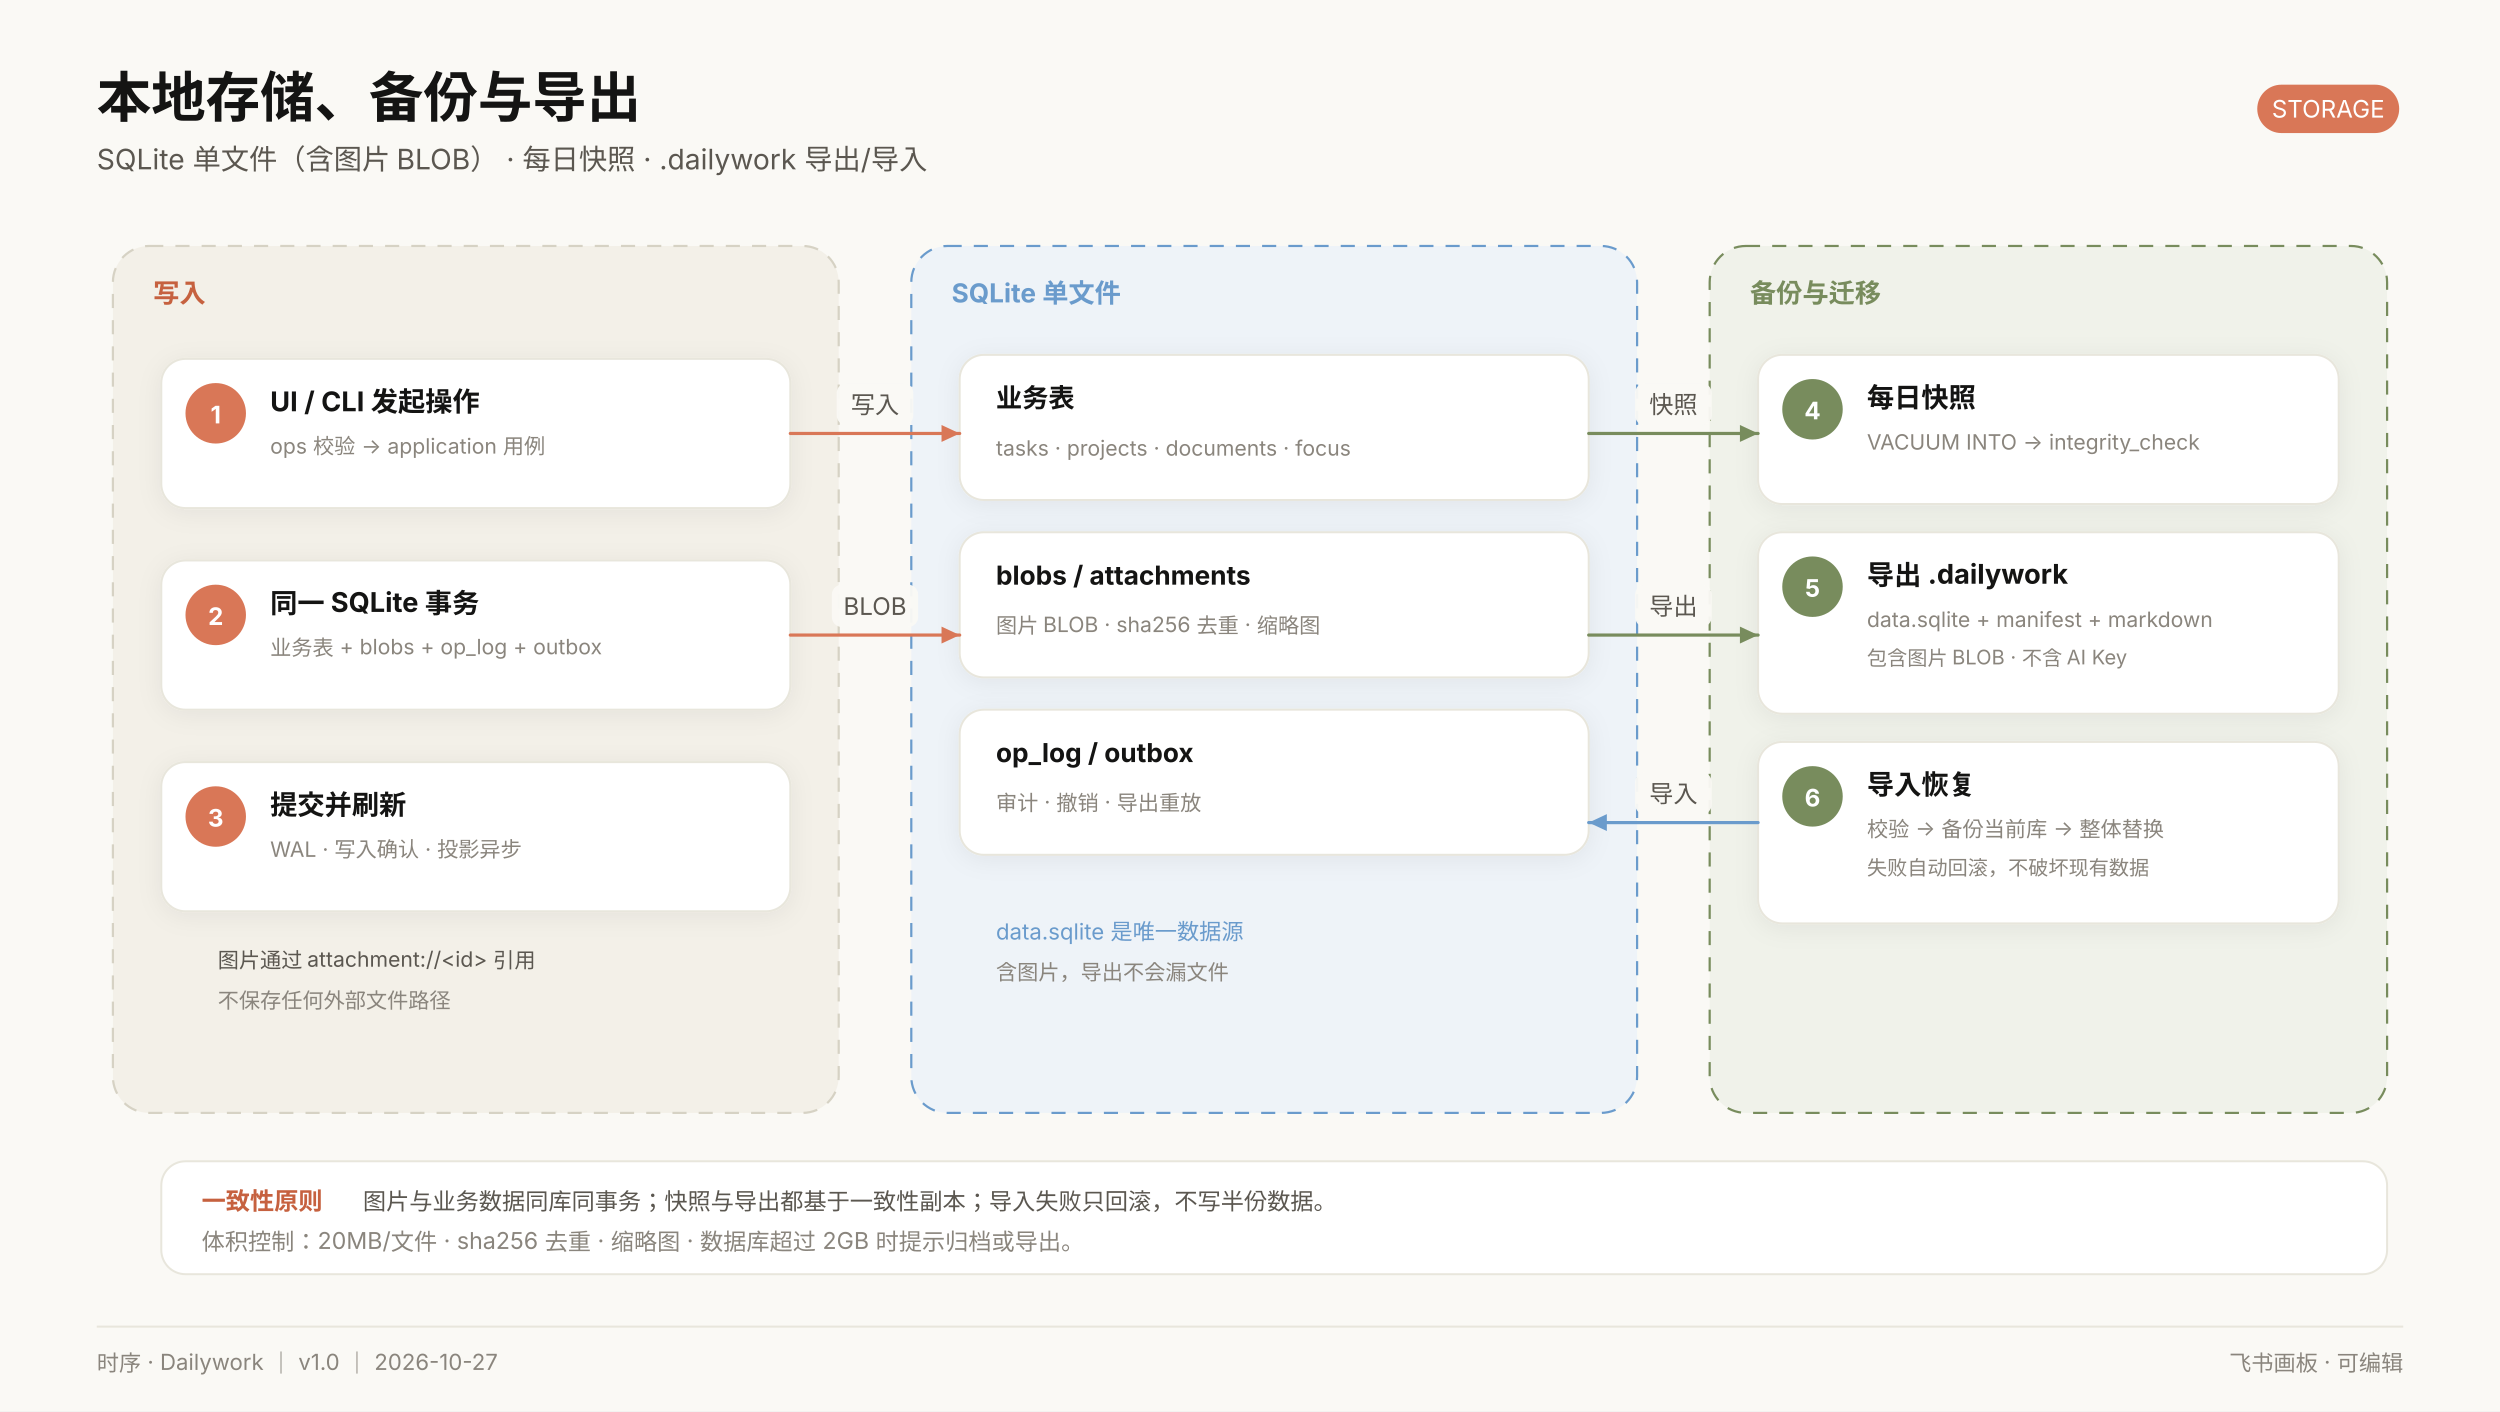
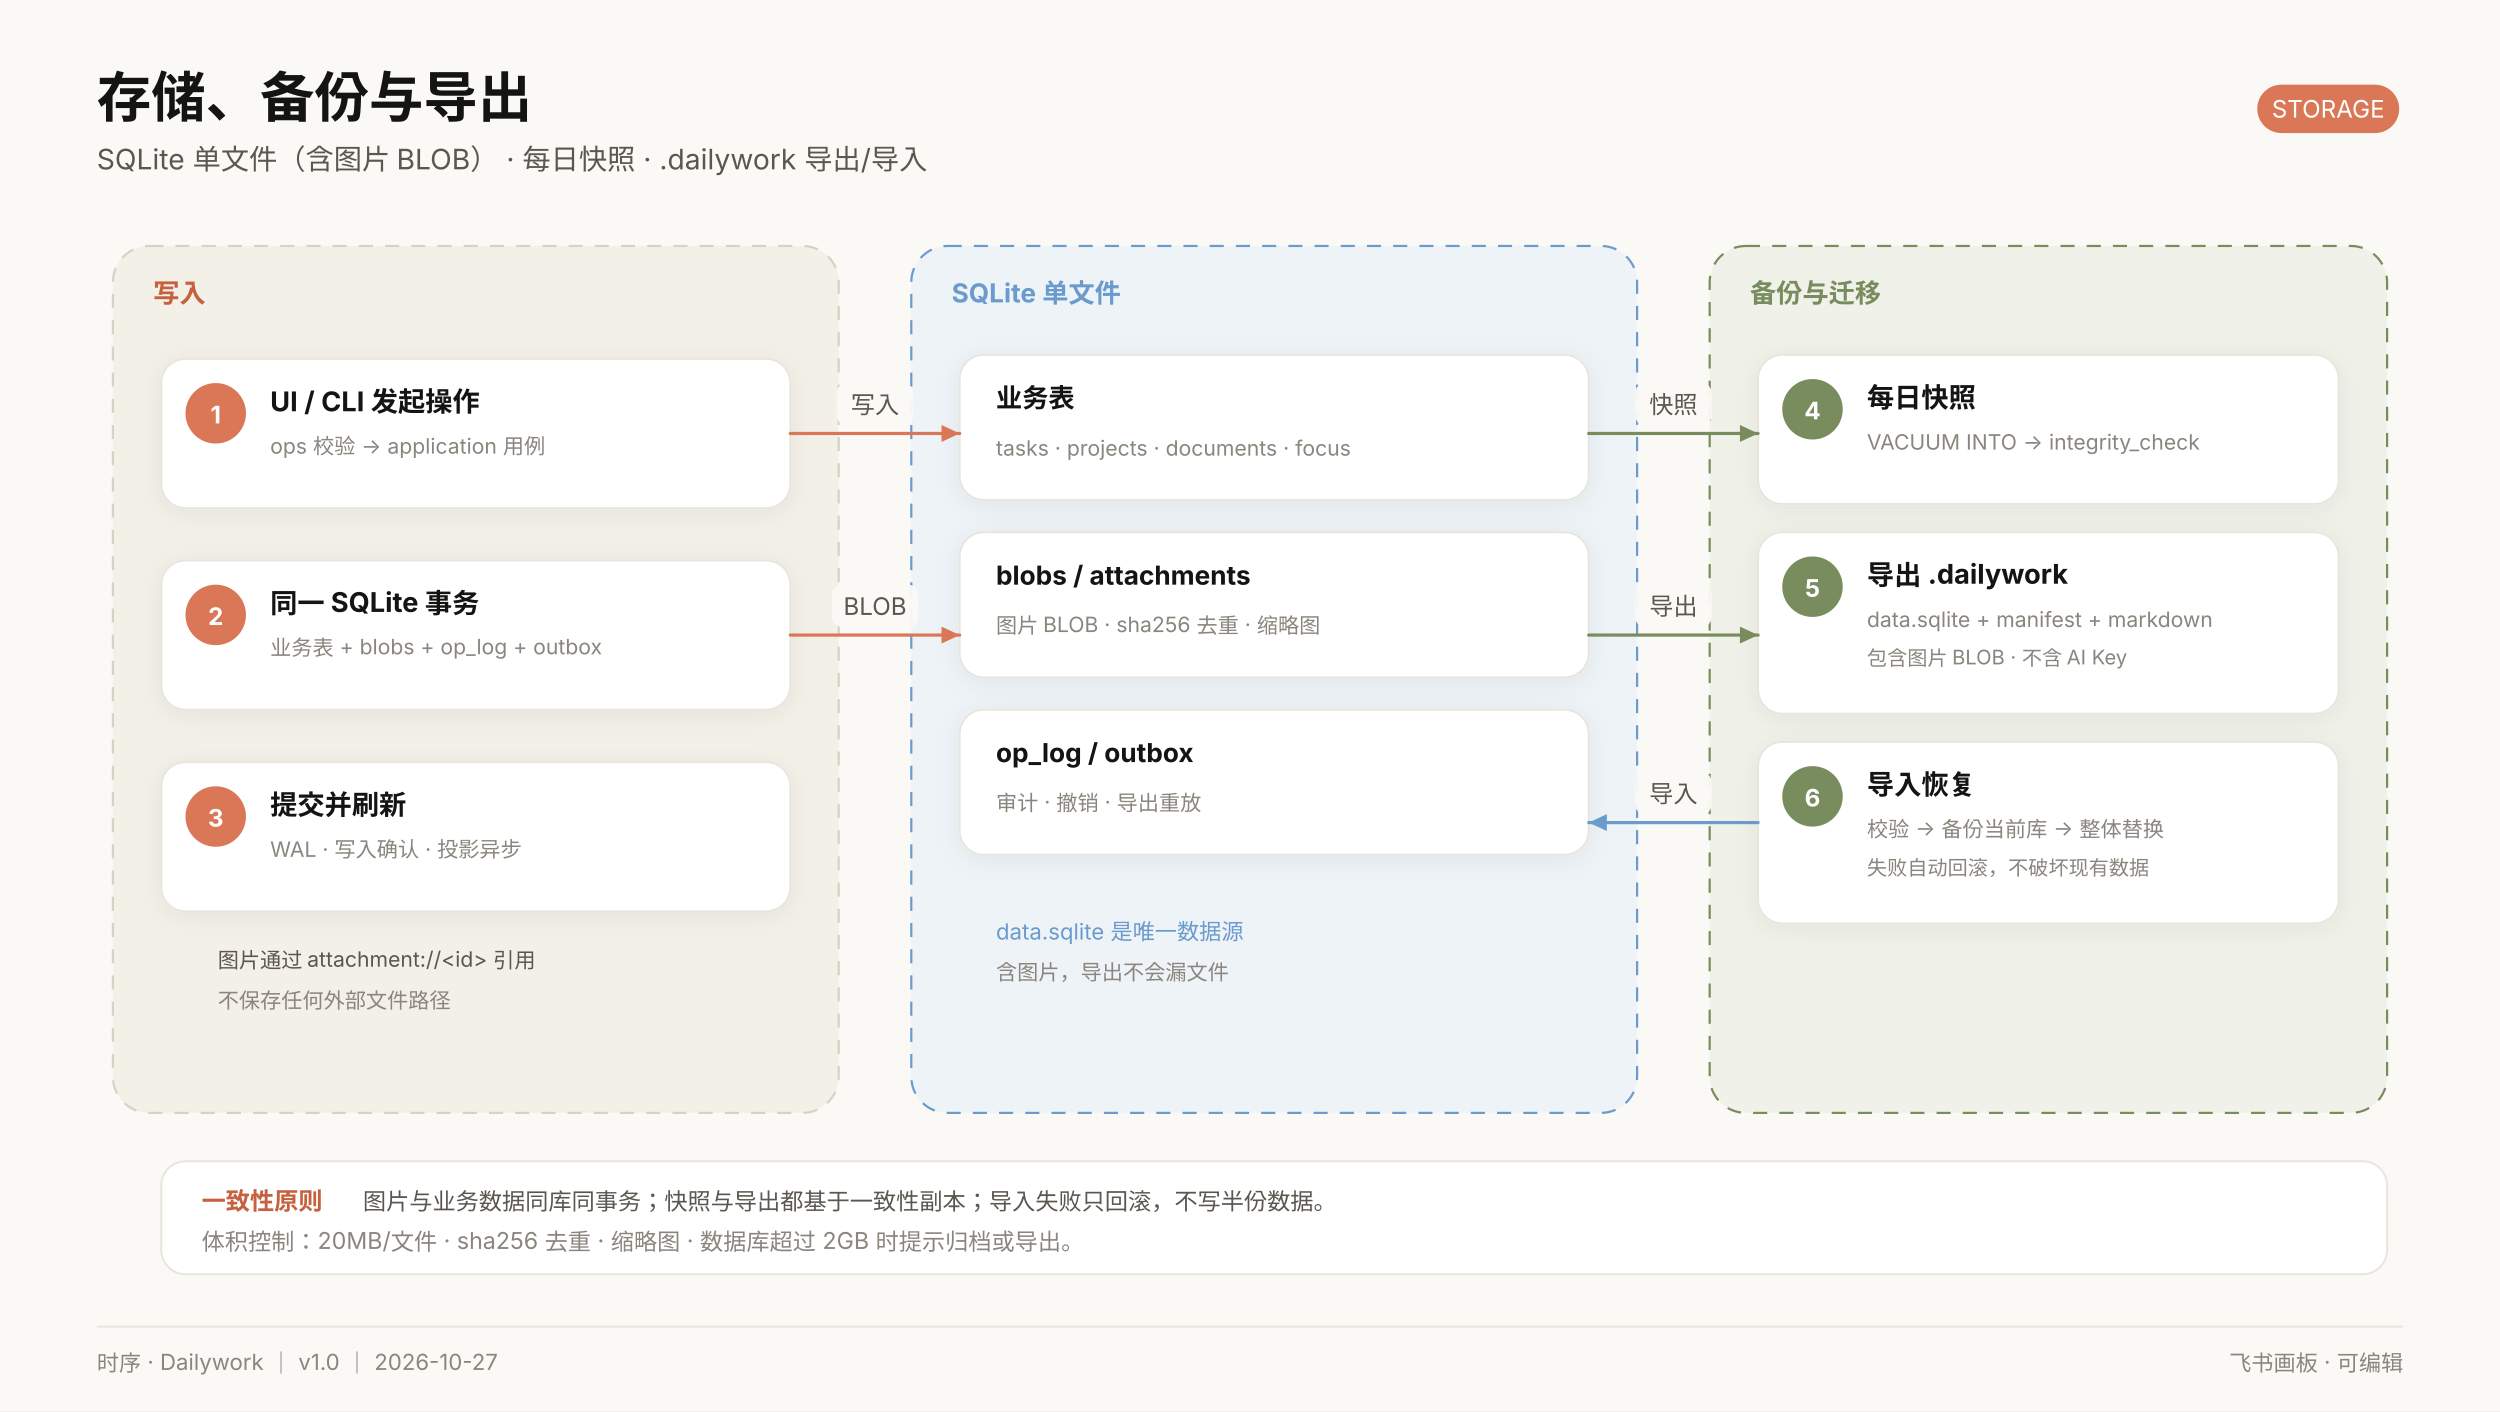
<svg xmlns="http://www.w3.org/2000/svg" width="1240" height="700" viewBox="0 0 1240 700">
  <rect width="1240" height="700" fill="#FAF9F5" />
  <defs>
    <filter id="soft" x="-20%" y="-20%" width="140%" height="140%">
      <feDropShadow dx="0" dy="2" stdDeviation="6" flood-color="#191919" flood-opacity="0.06" />
    </filter>
  </defs>
-   <text x="48" y="58" font-family="'Noto Sans SC','PingFang SC','Inter',sans-serif" font-size="27" font-weight="700" fill="#141413" text-anchor="start" opacity="1">本地存储、备份与导出</text>
+   <text x="48" y="58" font-family="'Noto Sans SC','PingFang SC','Inter',sans-serif" font-size="27" font-weight="700" fill="#141413" text-anchor="start" opacity="1">存储、备份与导出</text>
  <text x="48" y="84" font-family="'Noto Sans SC','PingFang SC','Inter',sans-serif" font-size="14" font-weight="400" fill="#5B5750" text-anchor="start" opacity="1">SQLite 单文件（含图片 BLOB） · 每日快照 · .dailywork 导出/导入</text>
  <rect x="1119.6" y="42" width="70.4" height="24" rx="12.0" fill="#D97757" stroke="none" stroke-width="0" opacity="1" />
  <text x="1154.8" y="58.32" font-family="'Noto Sans SC','PingFang SC','Inter',sans-serif" font-size="12" font-weight="400" fill="#FFFFFF" text-anchor="middle" opacity="1">STORAGE</text>
  <rect x="56" y="122" width="360" height="430" rx="18" fill="#F3F0E8" stroke="#D6D2C4" stroke-width="1.1" opacity="1" stroke-dasharray="7 6" />
  <text x="76" y="150" font-family="'Noto Sans SC','PingFang SC','Inter',sans-serif" font-size="13" font-weight="700" fill="#C6613F" text-anchor="start" opacity="1">写入</text>
  <rect x="452" y="122" width="360" height="430" rx="18" fill="#EEF3F8" stroke="#6A9BCC" stroke-width="1.1" opacity="1" stroke-dasharray="7 6" />
  <text x="472" y="150" font-family="'Noto Sans SC','PingFang SC','Inter',sans-serif" font-size="13" font-weight="700" fill="#6A9BCC" text-anchor="start" opacity="1">SQLite 单文件</text>
  <rect x="848" y="122" width="336" height="430" rx="18" fill="#F0F2EA" stroke="#788C5D" stroke-width="1.1" opacity="1" stroke-dasharray="7 6" />
  <text x="868" y="150" font-family="'Noto Sans SC','PingFang SC','Inter',sans-serif" font-size="13" font-weight="700" fill="#788C5D" text-anchor="start" opacity="1">备份与迁移</text>
  <rect x="80" y="178" width="312" height="74" rx="12" fill="#FFFFFF" stroke="#E8E6DC" stroke-width="1" opacity="1" filter="url(#soft)" />
  <circle cx="107" cy="205" r="15" fill="#D97757" stroke="none" stroke-width="1" opacity="1" />
  <text x="107" y="210" font-family="'Noto Sans SC','PingFang SC','Inter',sans-serif" font-size="12" font-weight="700" fill="#FFFFFF" text-anchor="middle" opacity="1">1</text>
  <text x="134" y="204" font-family="'Noto Sans SC','PingFang SC','Inter',sans-serif" font-size="13.5" font-weight="700" fill="#141413" text-anchor="start" opacity="1">UI / CLI 发起操作</text>
  <text x="134" y="225" font-family="'Noto Sans SC','PingFang SC','Inter',sans-serif" font-size="10.5" font-weight="400" fill="#8A857D" text-anchor="start" opacity="1">ops 校验 → application 用例</text>
  <rect x="80" y="278" width="312" height="74" rx="12" fill="#FFFFFF" stroke="#E8E6DC" stroke-width="1" opacity="1" filter="url(#soft)" />
  <circle cx="107" cy="305" r="15" fill="#D97757" stroke="none" stroke-width="1" opacity="1" />
  <text x="107" y="310" font-family="'Noto Sans SC','PingFang SC','Inter',sans-serif" font-size="12" font-weight="700" fill="#FFFFFF" text-anchor="middle" opacity="1">2</text>
  <text x="134" y="304" font-family="'Noto Sans SC','PingFang SC','Inter',sans-serif" font-size="13.5" font-weight="700" fill="#141413" text-anchor="start" opacity="1">同一 SQLite 事务</text>
  <text x="134" y="325" font-family="'Noto Sans SC','PingFang SC','Inter',sans-serif" font-size="10.5" font-weight="400" fill="#8A857D" text-anchor="start" opacity="1">业务表 + blobs + op_log + outbox</text>
  <rect x="80" y="378" width="312" height="74" rx="12" fill="#FFFFFF" stroke="#E8E6DC" stroke-width="1" opacity="1" filter="url(#soft)" />
  <circle cx="107" cy="405" r="15" fill="#D97757" stroke="none" stroke-width="1" opacity="1" />
  <text x="107" y="410" font-family="'Noto Sans SC','PingFang SC','Inter',sans-serif" font-size="12" font-weight="700" fill="#FFFFFF" text-anchor="middle" opacity="1">3</text>
  <text x="134" y="404" font-family="'Noto Sans SC','PingFang SC','Inter',sans-serif" font-size="13.5" font-weight="700" fill="#141413" text-anchor="start" opacity="1">提交并刷新</text>
  <text x="134" y="425" font-family="'Noto Sans SC','PingFang SC','Inter',sans-serif" font-size="10.5" font-weight="400" fill="#8A857D" text-anchor="start" opacity="1">WAL · 写入确认 · 投影异步</text>
  <text x="108" y="480" font-family="'Noto Sans SC','PingFang SC','Inter',sans-serif" font-size="10.5" font-weight="400" fill="#5B5750" text-anchor="start" opacity="1">图片通过 attachment://&lt;id&gt; 引用</text>
  <text x="108" y="500" font-family="'Noto Sans SC','PingFang SC','Inter',sans-serif" font-size="10.5" font-weight="400" fill="#8A857D" text-anchor="start" opacity="1">不保存任何外部文件路径</text>
  <rect x="476" y="176" width="312" height="72" rx="12" fill="#FFFFFF" stroke="#E8E6DC" stroke-width="1" opacity="1" filter="url(#soft)" />
  <text x="494" y="202" font-family="'Noto Sans SC','PingFang SC','Inter',sans-serif" font-size="13" font-weight="700" fill="#141413" text-anchor="start" opacity="1">业务表</text>
  <text x="494" y="226" font-family="'Noto Sans SC','PingFang SC','Inter',sans-serif" font-size="10.5" font-weight="400" fill="#8A857D" text-anchor="start" opacity="1">tasks · projects · documents · focus</text>
  <rect x="476" y="264" width="312" height="72" rx="12" fill="#FFFFFF" stroke="#E8E6DC" stroke-width="1" opacity="1" filter="url(#soft)" />
  <text x="494" y="290" font-family="'Noto Sans SC','PingFang SC','Inter',sans-serif" font-size="13" font-weight="700" fill="#141413" text-anchor="start" opacity="1">blobs / attachments</text>
  <text x="494" y="314" font-family="'Noto Sans SC','PingFang SC','Inter',sans-serif" font-size="10.5" font-weight="400" fill="#8A857D" text-anchor="start" opacity="1">图片 BLOB · sha256 去重 · 缩略图</text>
  <rect x="476" y="352" width="312" height="72" rx="12" fill="#FFFFFF" stroke="#E8E6DC" stroke-width="1" opacity="1" filter="url(#soft)" />
  <text x="494" y="378" font-family="'Noto Sans SC','PingFang SC','Inter',sans-serif" font-size="13" font-weight="700" fill="#141413" text-anchor="start" opacity="1">op_log / outbox</text>
  <text x="494" y="402" font-family="'Noto Sans SC','PingFang SC','Inter',sans-serif" font-size="10.5" font-weight="400" fill="#8A857D" text-anchor="start" opacity="1">审计 · 撤销 · 导出重放</text>
  <text x="494" y="466" font-family="'Noto Sans SC','PingFang SC','Inter',sans-serif" font-size="11" font-weight="400" fill="#6A9BCC" text-anchor="start" opacity="1">data.sqlite 是唯一数据源</text>
  <text x="494" y="486" font-family="'Noto Sans SC','PingFang SC','Inter',sans-serif" font-size="10.5" font-weight="400" fill="#8A857D" text-anchor="start" opacity="1">含图片，导出不会漏文件</text>
  <rect x="872" y="176" width="288" height="74" rx="12" fill="#FFFFFF" stroke="#E8E6DC" stroke-width="1" opacity="1" filter="url(#soft)" />
  <circle cx="899" cy="203" r="15" fill="#788C5D" stroke="none" stroke-width="1" opacity="1" />
  <text x="899" y="208" font-family="'Noto Sans SC','PingFang SC','Inter',sans-serif" font-size="12" font-weight="700" fill="#FFFFFF" text-anchor="middle" opacity="1">4</text>
  <text x="926" y="202" font-family="'Noto Sans SC','PingFang SC','Inter',sans-serif" font-size="13.5" font-weight="700" fill="#141413" text-anchor="start" opacity="1">每日快照</text>
  <text x="926" y="223" font-family="'Noto Sans SC','PingFang SC','Inter',sans-serif" font-size="10.5" font-weight="400" fill="#8A857D" text-anchor="start" opacity="1">VACUUM INTO → integrity_check</text>
  <rect x="872" y="264" width="288" height="90" rx="12" fill="#FFFFFF" stroke="#E8E6DC" stroke-width="1" opacity="1" filter="url(#soft)" />
  <circle cx="899" cy="291" r="15" fill="#788C5D" stroke="none" stroke-width="1" opacity="1" />
  <text x="899" y="296" font-family="'Noto Sans SC','PingFang SC','Inter',sans-serif" font-size="12" font-weight="700" fill="#FFFFFF" text-anchor="middle" opacity="1">5</text>
  <text x="926" y="290" font-family="'Noto Sans SC','PingFang SC','Inter',sans-serif" font-size="13.5" font-weight="700" fill="#141413" text-anchor="start" opacity="1">导出 .dailywork</text>
  <text x="926" y="311" font-family="'Noto Sans SC','PingFang SC','Inter',sans-serif" font-size="10.5" font-weight="400" fill="#8A857D" text-anchor="start" opacity="1">data.sqlite + manifest + markdown</text>
  <text x="926" y="330" font-family="'Noto Sans SC','PingFang SC','Inter',sans-serif" font-size="10" font-weight="400" fill="#8A857D" text-anchor="start" opacity="1">包含图片 BLOB · 不含 AI Key</text>
  <rect x="872" y="368" width="288" height="90" rx="12" fill="#FFFFFF" stroke="#E8E6DC" stroke-width="1" opacity="1" filter="url(#soft)" />
  <circle cx="899" cy="395" r="15" fill="#788C5D" stroke="none" stroke-width="1" opacity="1" />
  <text x="899" y="400" font-family="'Noto Sans SC','PingFang SC','Inter',sans-serif" font-size="12" font-weight="700" fill="#FFFFFF" text-anchor="middle" opacity="1">6</text>
  <text x="926" y="394" font-family="'Noto Sans SC','PingFang SC','Inter',sans-serif" font-size="13.5" font-weight="700" fill="#141413" text-anchor="start" opacity="1">导入恢复</text>
  <text x="926" y="415" font-family="'Noto Sans SC','PingFang SC','Inter',sans-serif" font-size="10.5" font-weight="400" fill="#8A857D" text-anchor="start" opacity="1">校验 → 备份当前库 → 整体替换</text>
  <text x="926" y="434" font-family="'Noto Sans SC','PingFang SC','Inter',sans-serif" font-size="10" font-weight="400" fill="#8A857D" text-anchor="start" opacity="1">失败自动回滚，不破坏现有数据</text>
  <polyline points="392,215 476,215" fill="none" stroke="#D97757" stroke-width="1.6" stroke-linejoin="round" stroke-linecap="round" />
  <polygon points="476,215 467.0,210.8 467.0,219.2" fill="#D97757" />
  <rect x="415.0" y="190" width="38.0" height="21" rx="5" fill="#FAF9F5" opacity="0.96" />
  <text x="434" y="205" font-family="'Noto Sans SC','PingFang SC','Inter',sans-serif" font-size="12" font-weight="400" fill="#5B5750" text-anchor="middle" opacity="1">写入</text>
  <polyline points="392,315 476,315" fill="none" stroke="#D97757" stroke-width="1.6" stroke-linejoin="round" stroke-linecap="round" />
  <polygon points="476,315 467.0,310.8 467.0,319.2" fill="#D97757" />
  <rect x="412.6" y="290" width="42.8" height="21" rx="5" fill="#FAF9F5" opacity="0.96" />
  <text x="434" y="305" font-family="'Noto Sans SC','PingFang SC','Inter',sans-serif" font-size="12" font-weight="400" fill="#5B5750" text-anchor="middle" opacity="1">BLOB</text>
  <polyline points="788,215 872,215" fill="none" stroke="#788C5D" stroke-width="1.6" stroke-linejoin="round" stroke-linecap="round" />
  <polygon points="872,215 863.0,210.8 863.0,219.2" fill="#788C5D" />
  <rect x="811.0" y="190" width="38.0" height="21" rx="5" fill="#FAF9F5" opacity="0.96" />
  <text x="830" y="205" font-family="'Noto Sans SC','PingFang SC','Inter',sans-serif" font-size="12" font-weight="400" fill="#5B5750" text-anchor="middle" opacity="1">快照</text>
  <polyline points="788,315 872,315" fill="none" stroke="#788C5D" stroke-width="1.6" stroke-linejoin="round" stroke-linecap="round" />
  <polygon points="872,315 863.0,310.8 863.0,319.2" fill="#788C5D" />
  <rect x="811.0" y="290" width="38.0" height="21" rx="5" fill="#FAF9F5" opacity="0.96" />
  <text x="830" y="305" font-family="'Noto Sans SC','PingFang SC','Inter',sans-serif" font-size="12" font-weight="400" fill="#5B5750" text-anchor="middle" opacity="1">导出</text>
  <polyline points="872,408 788,408" fill="none" stroke="#6A9BCC" stroke-width="1.6" stroke-linejoin="round" stroke-linecap="round" />
  <polygon points="788,408 797.0,412.2 797.0,403.8" fill="#6A9BCC" />
  <rect x="811.0" y="383" width="38.0" height="21" rx="5" fill="#FAF9F5" opacity="0.96" />
  <text x="830" y="398" font-family="'Noto Sans SC','PingFang SC','Inter',sans-serif" font-size="12" font-weight="400" fill="#5B5750" text-anchor="middle" opacity="1">导入</text>
  <rect x="80" y="576" width="1104" height="56" rx="12" fill="#FFFFFF" stroke="#E8E6DC" stroke-width="1" opacity="1" />
  <text x="100" y="600" font-family="'Noto Sans SC','PingFang SC','Inter',sans-serif" font-size="12" font-weight="700" fill="#C6613F" text-anchor="start" opacity="1">一致性原则</text>
  <text x="180" y="600" font-family="'Noto Sans SC','PingFang SC','Inter',sans-serif" font-size="11.5" font-weight="400" fill="#5B5750" text-anchor="start" opacity="1">图片与业务数据同库同事务；快照与导出都基于一致性副本；导入失败只回滚，不写半份数据。</text>
  <text x="100" y="620" font-family="'Noto Sans SC','PingFang SC','Inter',sans-serif" font-size="11.5" font-weight="400" fill="#8A857D" text-anchor="start" opacity="1">体积控制：20MB/文件 · sha256 去重 · 缩略图 · 数据库超过 2GB 时提示归档或导出。</text>
  <line x1="48" y1="658" x2="1192" y2="658" stroke="#E8E6DC" stroke-width="1" />
  <text x="48" y="680" font-family="'Noto Sans SC','PingFang SC','Inter',sans-serif" font-size="11" font-weight="400" fill="#8A857D" text-anchor="start" opacity="1">时序 · Dailywork ｜ v1.0 ｜ 2026-10-27</text>
  <text x="1192" y="680" font-family="'Noto Sans SC','PingFang SC','Inter',sans-serif" font-size="11" font-weight="400" fill="#8A857D" text-anchor="end" opacity="1">飞书画板 · 可编辑</text>
</svg>
